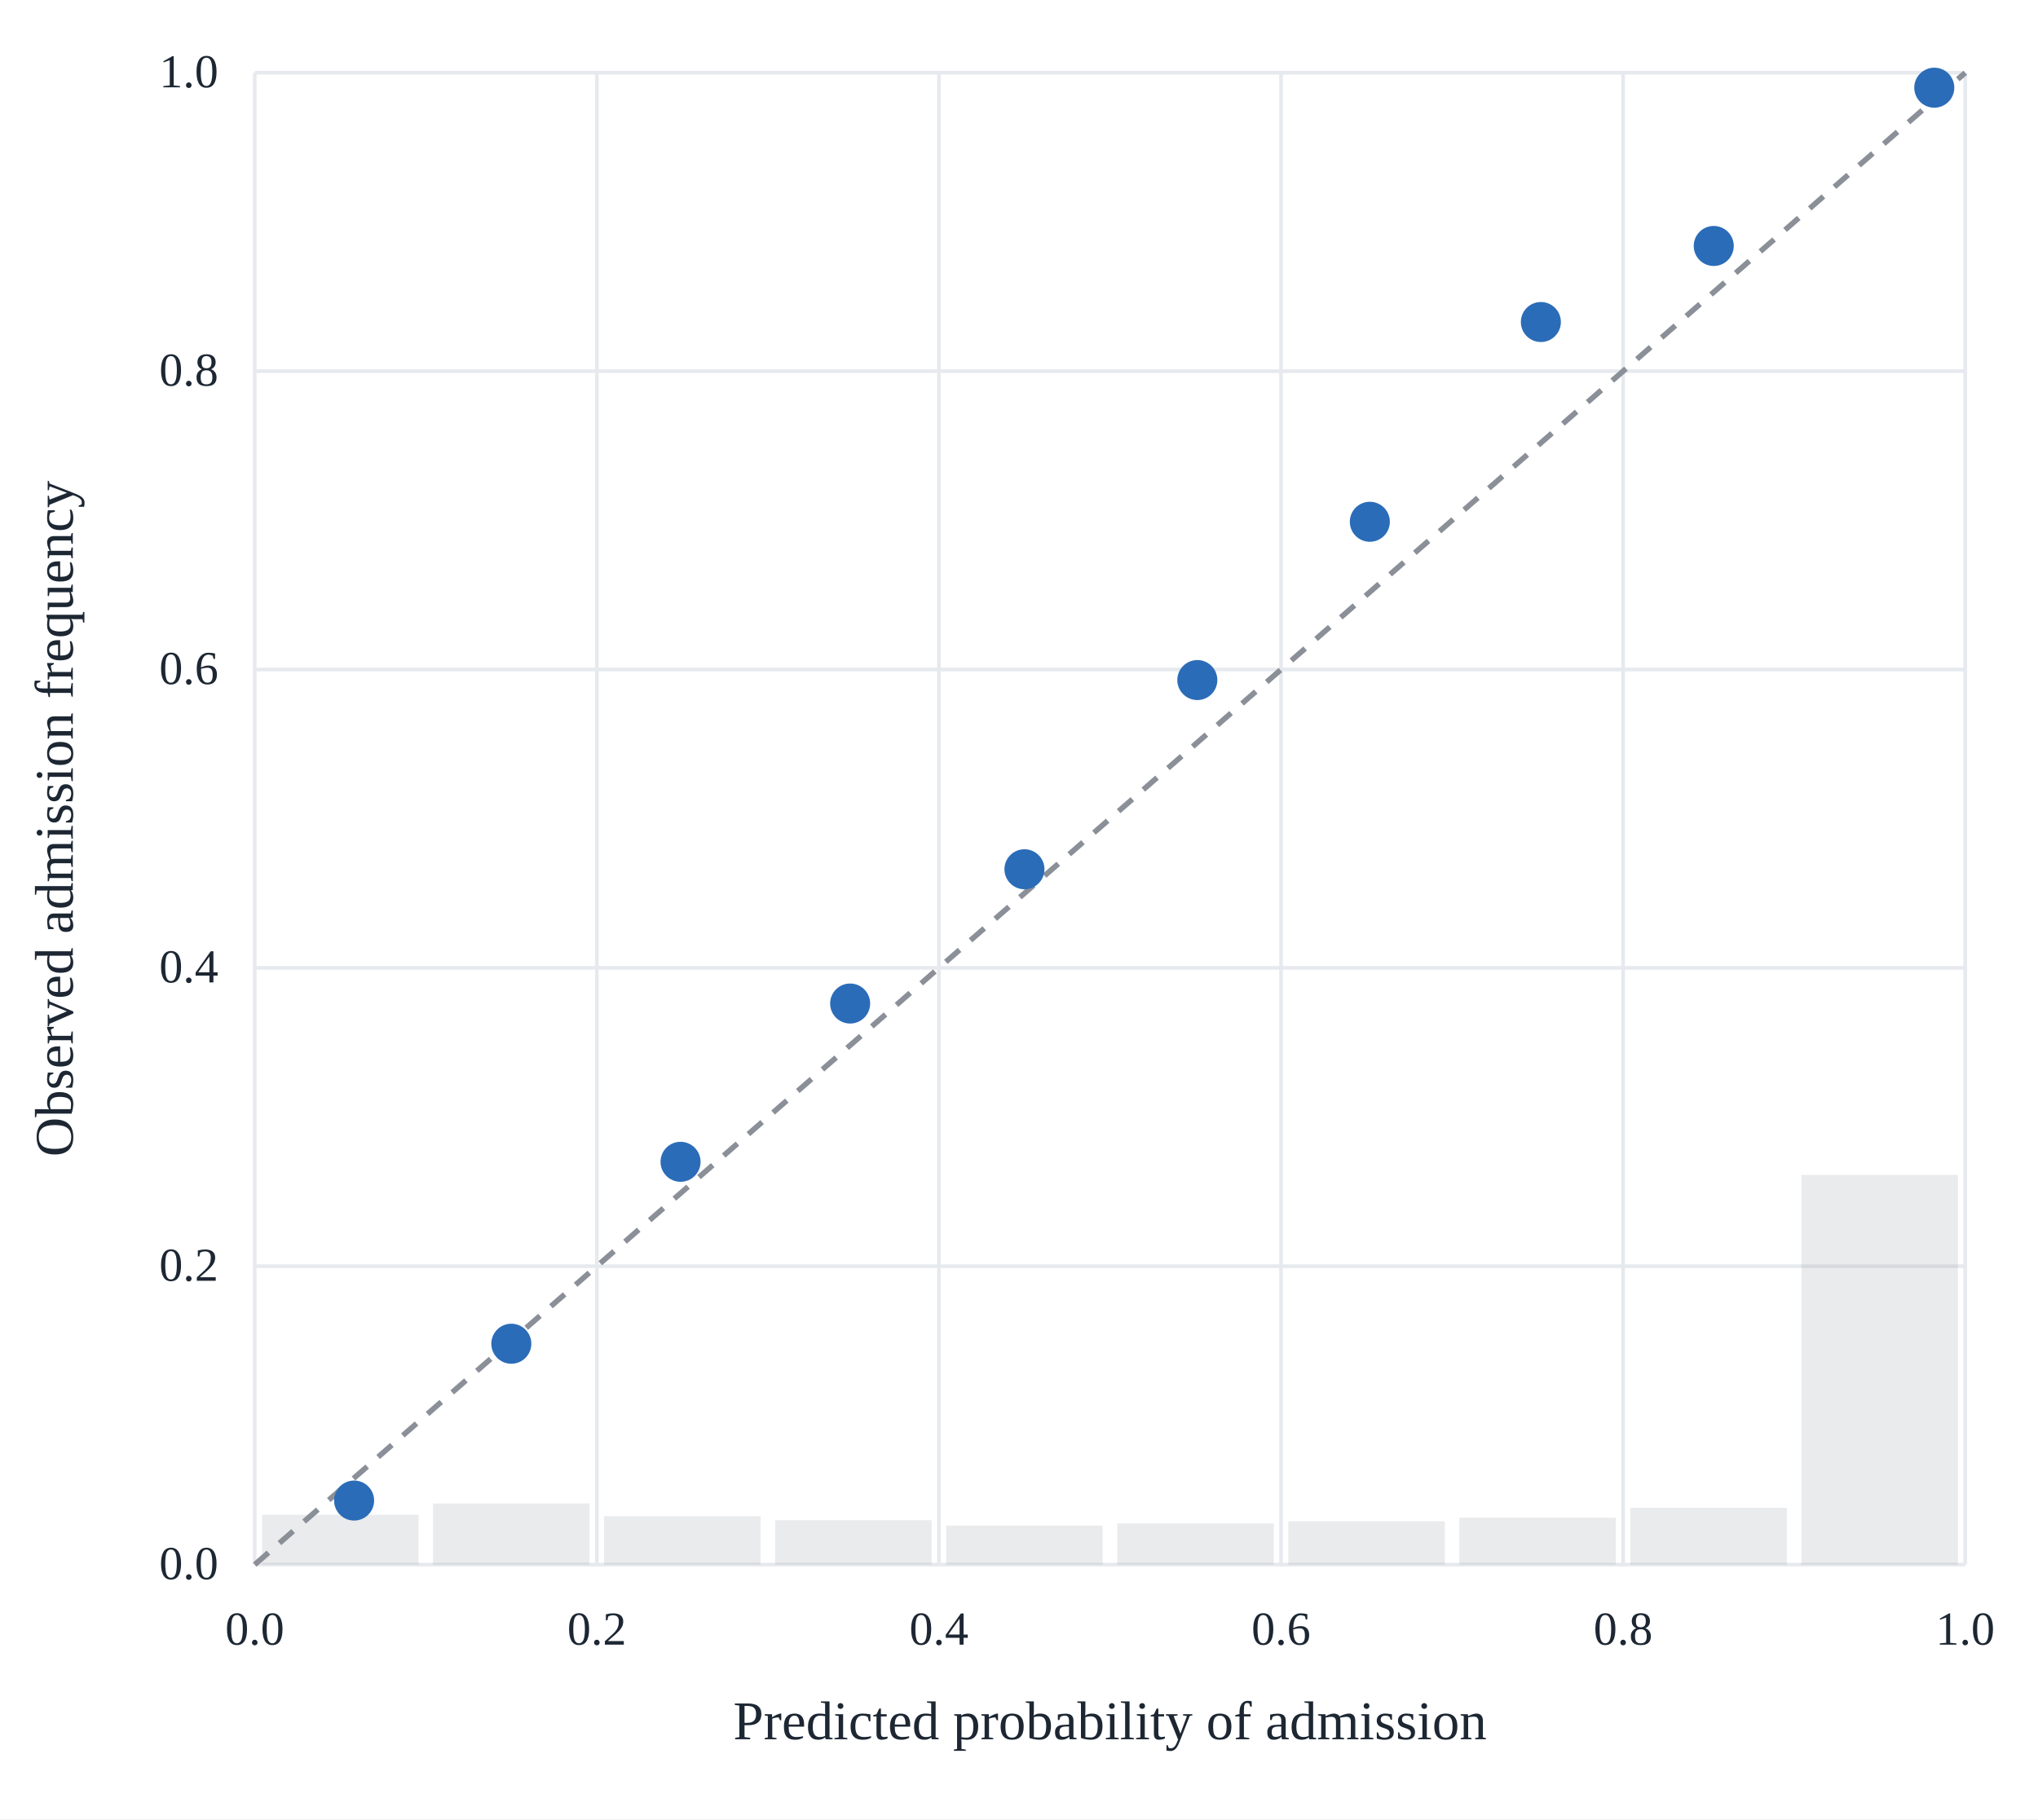
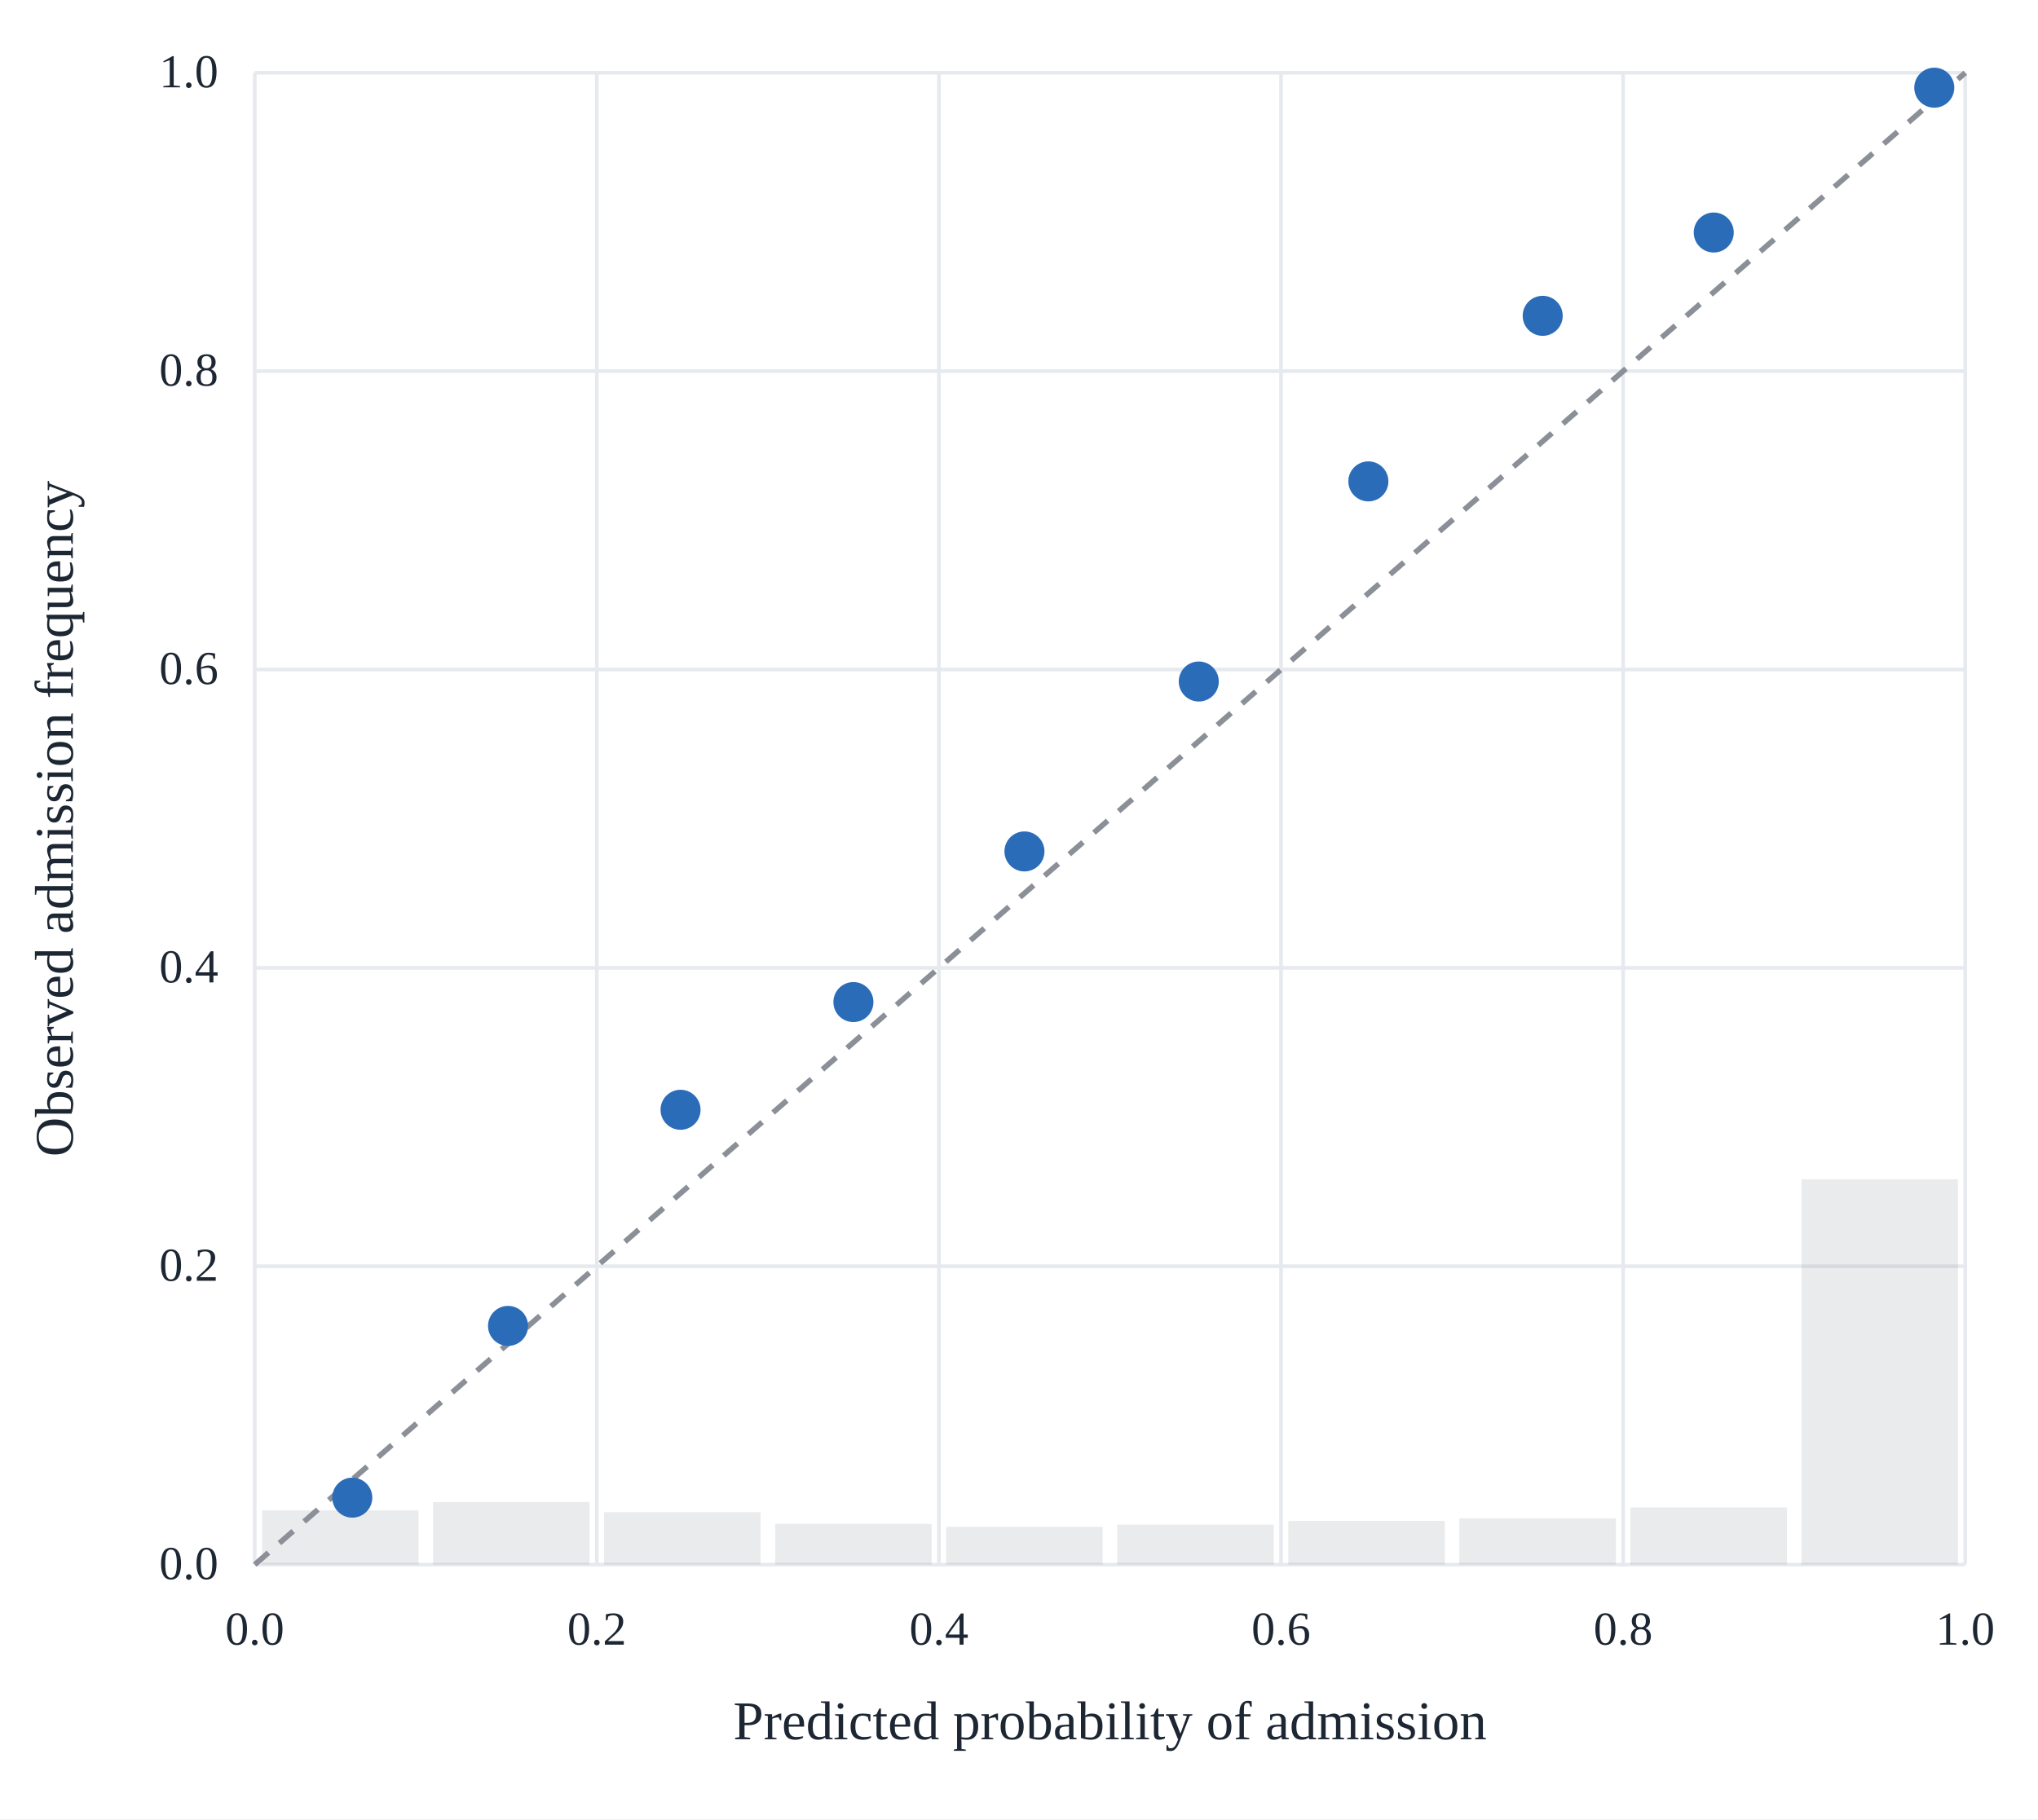
<svg xmlns="http://www.w3.org/2000/svg" viewBox="0 0 560 500" role="img" aria-label="Reliability diagram of the held-out admission probability">
  <rect width="560" height="500" fill="white" />
  <line x1="70.0" y1="430.0" x2="70.0" y2="20.0" stroke="#e6e9ee" stroke-width="1" />
  <line x1="70.0" y1="430.0" x2="540.0" y2="430.0" stroke="#e6e9ee" stroke-width="1" />
  <text x="70.0" y="452" font-family="Georgia, &quot;Times New Roman&quot;, serif" font-size="13" fill="#1d2733" text-anchor="middle">0.0</text>
  <text x="60" y="434.0" font-family="Georgia, &quot;Times New Roman&quot;, serif" font-size="13" fill="#1d2733" text-anchor="end">0.0</text>
  <line x1="164.0" y1="430.0" x2="164.0" y2="20.0" stroke="#e6e9ee" stroke-width="1" />
  <line x1="70.0" y1="348.0" x2="540.0" y2="348.0" stroke="#e6e9ee" stroke-width="1" />
  <text x="164.0" y="452" font-family="Georgia, &quot;Times New Roman&quot;, serif" font-size="13" fill="#1d2733" text-anchor="middle">0.2</text>
  <text x="60" y="352.0" font-family="Georgia, &quot;Times New Roman&quot;, serif" font-size="13" fill="#1d2733" text-anchor="end">0.2</text>
  <line x1="258.0" y1="430.0" x2="258.0" y2="20.0" stroke="#e6e9ee" stroke-width="1" />
  <line x1="70.0" y1="266.0" x2="540.0" y2="266.0" stroke="#e6e9ee" stroke-width="1" />
  <text x="258.0" y="452" font-family="Georgia, &quot;Times New Roman&quot;, serif" font-size="13" fill="#1d2733" text-anchor="middle">0.4</text>
  <text x="60" y="270.0" font-family="Georgia, &quot;Times New Roman&quot;, serif" font-size="13" fill="#1d2733" text-anchor="end">0.4</text>
  <line x1="352.0" y1="430.0" x2="352.0" y2="20.0" stroke="#e6e9ee" stroke-width="1" />
  <line x1="70.0" y1="184.0" x2="540.0" y2="184.0" stroke="#e6e9ee" stroke-width="1" />
  <text x="352.0" y="452" font-family="Georgia, &quot;Times New Roman&quot;, serif" font-size="13" fill="#1d2733" text-anchor="middle">0.6</text>
  <text x="60" y="188.0" font-family="Georgia, &quot;Times New Roman&quot;, serif" font-size="13" fill="#1d2733" text-anchor="end">0.6</text>
  <line x1="446.0" y1="430.0" x2="446.0" y2="20.0" stroke="#e6e9ee" stroke-width="1" />
  <line x1="70.0" y1="102.0" x2="540.0" y2="102.0" stroke="#e6e9ee" stroke-width="1" />
  <text x="446.0" y="452" font-family="Georgia, &quot;Times New Roman&quot;, serif" font-size="13" fill="#1d2733" text-anchor="middle">0.8</text>
  <text x="60" y="106.0" font-family="Georgia, &quot;Times New Roman&quot;, serif" font-size="13" fill="#1d2733" text-anchor="end">0.8</text>
  <line x1="540.0" y1="430.0" x2="540.0" y2="20.0" stroke="#e6e9ee" stroke-width="1" />
  <line x1="70.0" y1="20.0" x2="540.0" y2="20.0" stroke="#e6e9ee" stroke-width="1" />
  <text x="540.0" y="452" font-family="Georgia, &quot;Times New Roman&quot;, serif" font-size="13" fill="#1d2733" text-anchor="middle">1.0</text>
  <text x="60" y="24.0" font-family="Georgia, &quot;Times New Roman&quot;, serif" font-size="13" fill="#1d2733" text-anchor="end">1.0</text>
-   <rect x="72.0" y="416.3" width="43.0" height="13.7" fill="#8a8f98" opacity="0.18" />
-   <rect x="119.0" y="413.2" width="43.0" height="16.8" fill="#8a8f98" opacity="0.18" />
-   <rect x="166.0" y="416.7" width="43.0" height="13.3" fill="#8a8f98" opacity="0.18" />
-   <rect x="213.0" y="417.8" width="43.0" height="12.2" fill="#8a8f98" opacity="0.18" />
-   <rect x="260.0" y="419.3" width="43.0" height="10.7" fill="#8a8f98" opacity="0.18" />
-   <rect x="307.0" y="418.7" width="43.0" height="11.3" fill="#8a8f98" opacity="0.18" />
-   <rect x="354.0" y="418.1" width="43.0" height="11.9" fill="#8a8f98" opacity="0.18" />
-   <rect x="401.0" y="417.1" width="43.0" height="12.9" fill="#8a8f98" opacity="0.18" />
-   <rect x="448.0" y="414.4" width="43.0" height="15.6" fill="#8a8f98" opacity="0.18" />
-   <rect x="495.0" y="322.9" width="43.0" height="107.1" fill="#8a8f98" opacity="0.18" />
+   <rect x="72.0" y="415.1" width="43.0" height="14.9" fill="#8a8f98" opacity="0.18" />
+   <rect x="119.0" y="412.8" width="43.0" height="17.2" fill="#8a8f98" opacity="0.18" />
+   <rect x="166.0" y="415.6" width="43.0" height="14.4" fill="#8a8f98" opacity="0.18" />
+   <rect x="213.0" y="418.8" width="43.0" height="11.2" fill="#8a8f98" opacity="0.18" />
+   <rect x="260.0" y="419.6" width="43.0" height="10.4" fill="#8a8f98" opacity="0.18" />
+   <rect x="307.0" y="419.0" width="43.0" height="11.0" fill="#8a8f98" opacity="0.18" />
+   <rect x="354.0" y="418.0" width="43.0" height="12.0" fill="#8a8f98" opacity="0.18" />
+   <rect x="401.0" y="417.3" width="43.0" height="12.7" fill="#8a8f98" opacity="0.18" />
+   <rect x="448.0" y="414.3" width="43.0" height="15.7" fill="#8a8f98" opacity="0.18" />
+   <rect x="495.0" y="324.1" width="43.0" height="105.9" fill="#8a8f98" opacity="0.18" />
  <line x1="70.0" y1="430.0" x2="540.0" y2="20.0" stroke="#8a8f98" stroke-width="1.5" stroke-dasharray="5 4" />
-   <circle cx="97.3" cy="412.4" r="5.5" fill="#2b6cb8" />
-   <circle cx="140.5" cy="369.3" r="5.5" fill="#2b6cb8" />
-   <circle cx="187.0" cy="319.3" r="5.5" fill="#2b6cb8" />
-   <circle cx="233.6" cy="275.8" r="5.5" fill="#2b6cb8" />
-   <circle cx="281.5" cy="238.9" r="5.5" fill="#2b6cb8" />
-   <circle cx="329.0" cy="186.9" r="5.5" fill="#2b6cb8" />
-   <circle cx="376.4" cy="143.4" r="5.5" fill="#2b6cb8" />
-   <circle cx="423.4" cy="88.5" r="5.5" fill="#2b6cb8" />
-   <circle cx="470.9" cy="67.6" r="5.5" fill="#2b6cb8" />
+   <circle cx="96.8" cy="411.6" r="5.5" fill="#2b6cb8" />
+   <circle cx="139.6" cy="364.4" r="5.5" fill="#2b6cb8" />
+   <circle cx="187.0" cy="305.0" r="5.5" fill="#2b6cb8" />
+   <circle cx="234.5" cy="275.4" r="5.5" fill="#2b6cb8" />
+   <circle cx="281.5" cy="234.0" r="5.5" fill="#2b6cb8" />
+   <circle cx="329.4" cy="187.3" r="5.5" fill="#2b6cb8" />
+   <circle cx="376.0" cy="132.3" r="5.5" fill="#2b6cb8" />
+   <circle cx="423.9" cy="86.8" r="5.5" fill="#2b6cb8" />
+   <circle cx="470.9" cy="63.9" r="5.5" fill="#2b6cb8" />
  <circle cx="531.5" cy="24.1" r="5.5" fill="#2b6cb8" />
  <text x="305.0" y="478" font-family="Georgia, &quot;Times New Roman&quot;, serif" font-size="15" fill="#1d2733" text-anchor="middle">Predicted probability of admission</text>
  <text x="20" y="225.0" font-family="Georgia, &quot;Times New Roman&quot;, serif" font-size="15" fill="#1d2733" text-anchor="middle" transform="rotate(-90 20 225.0)">Observed admission frequency</text>
</svg>
